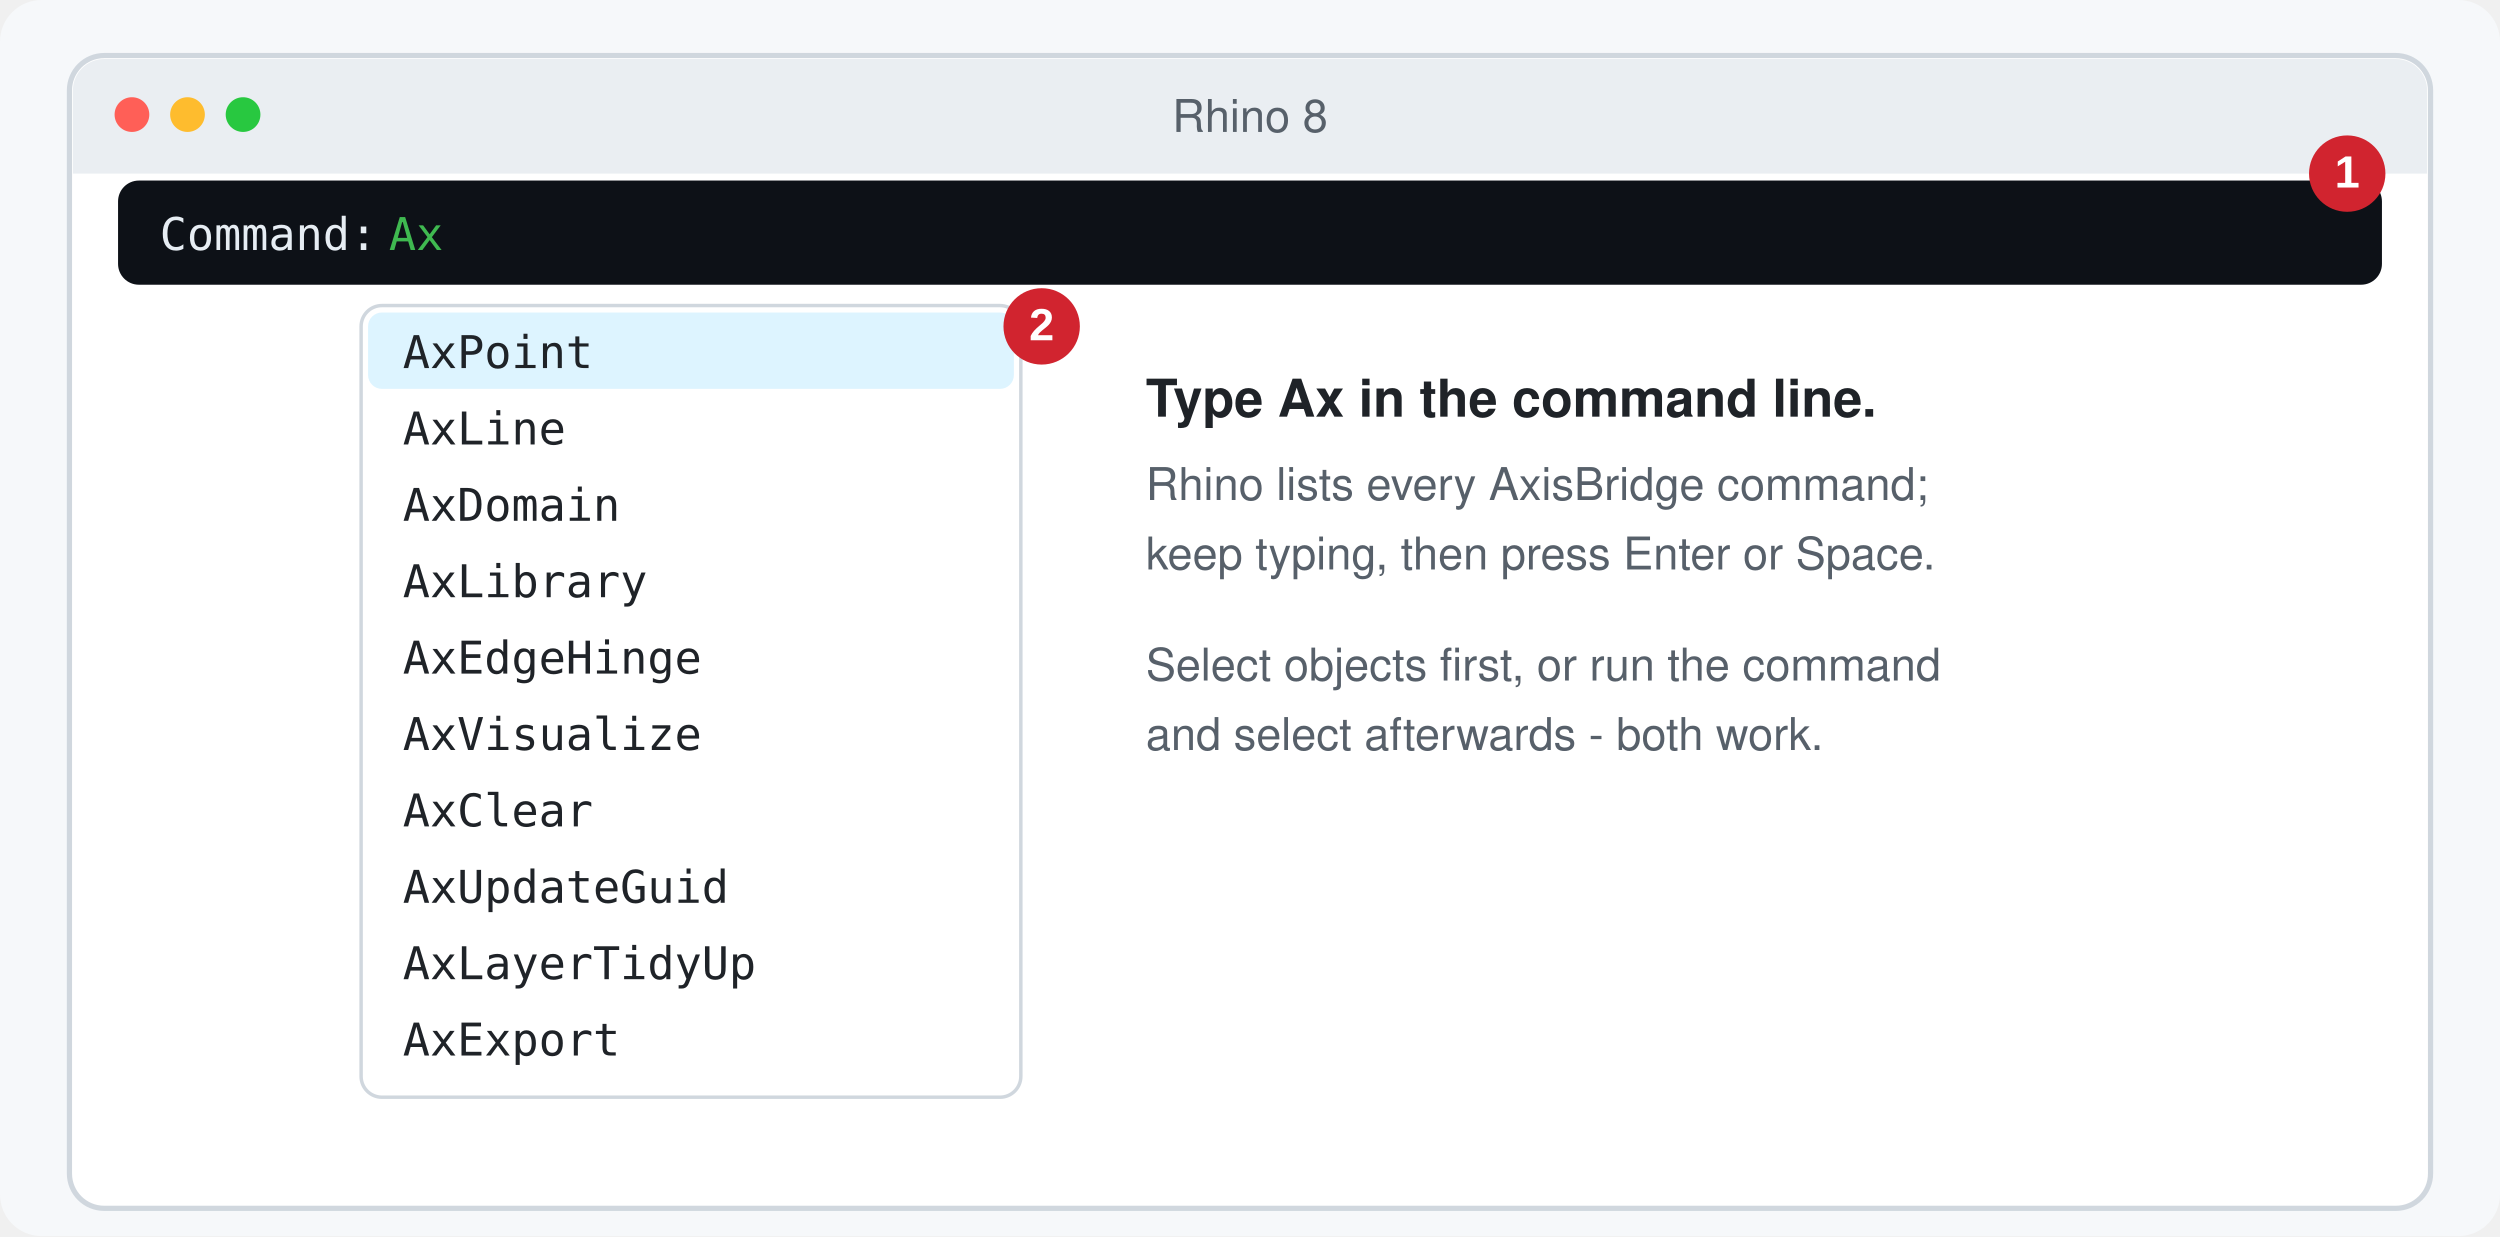
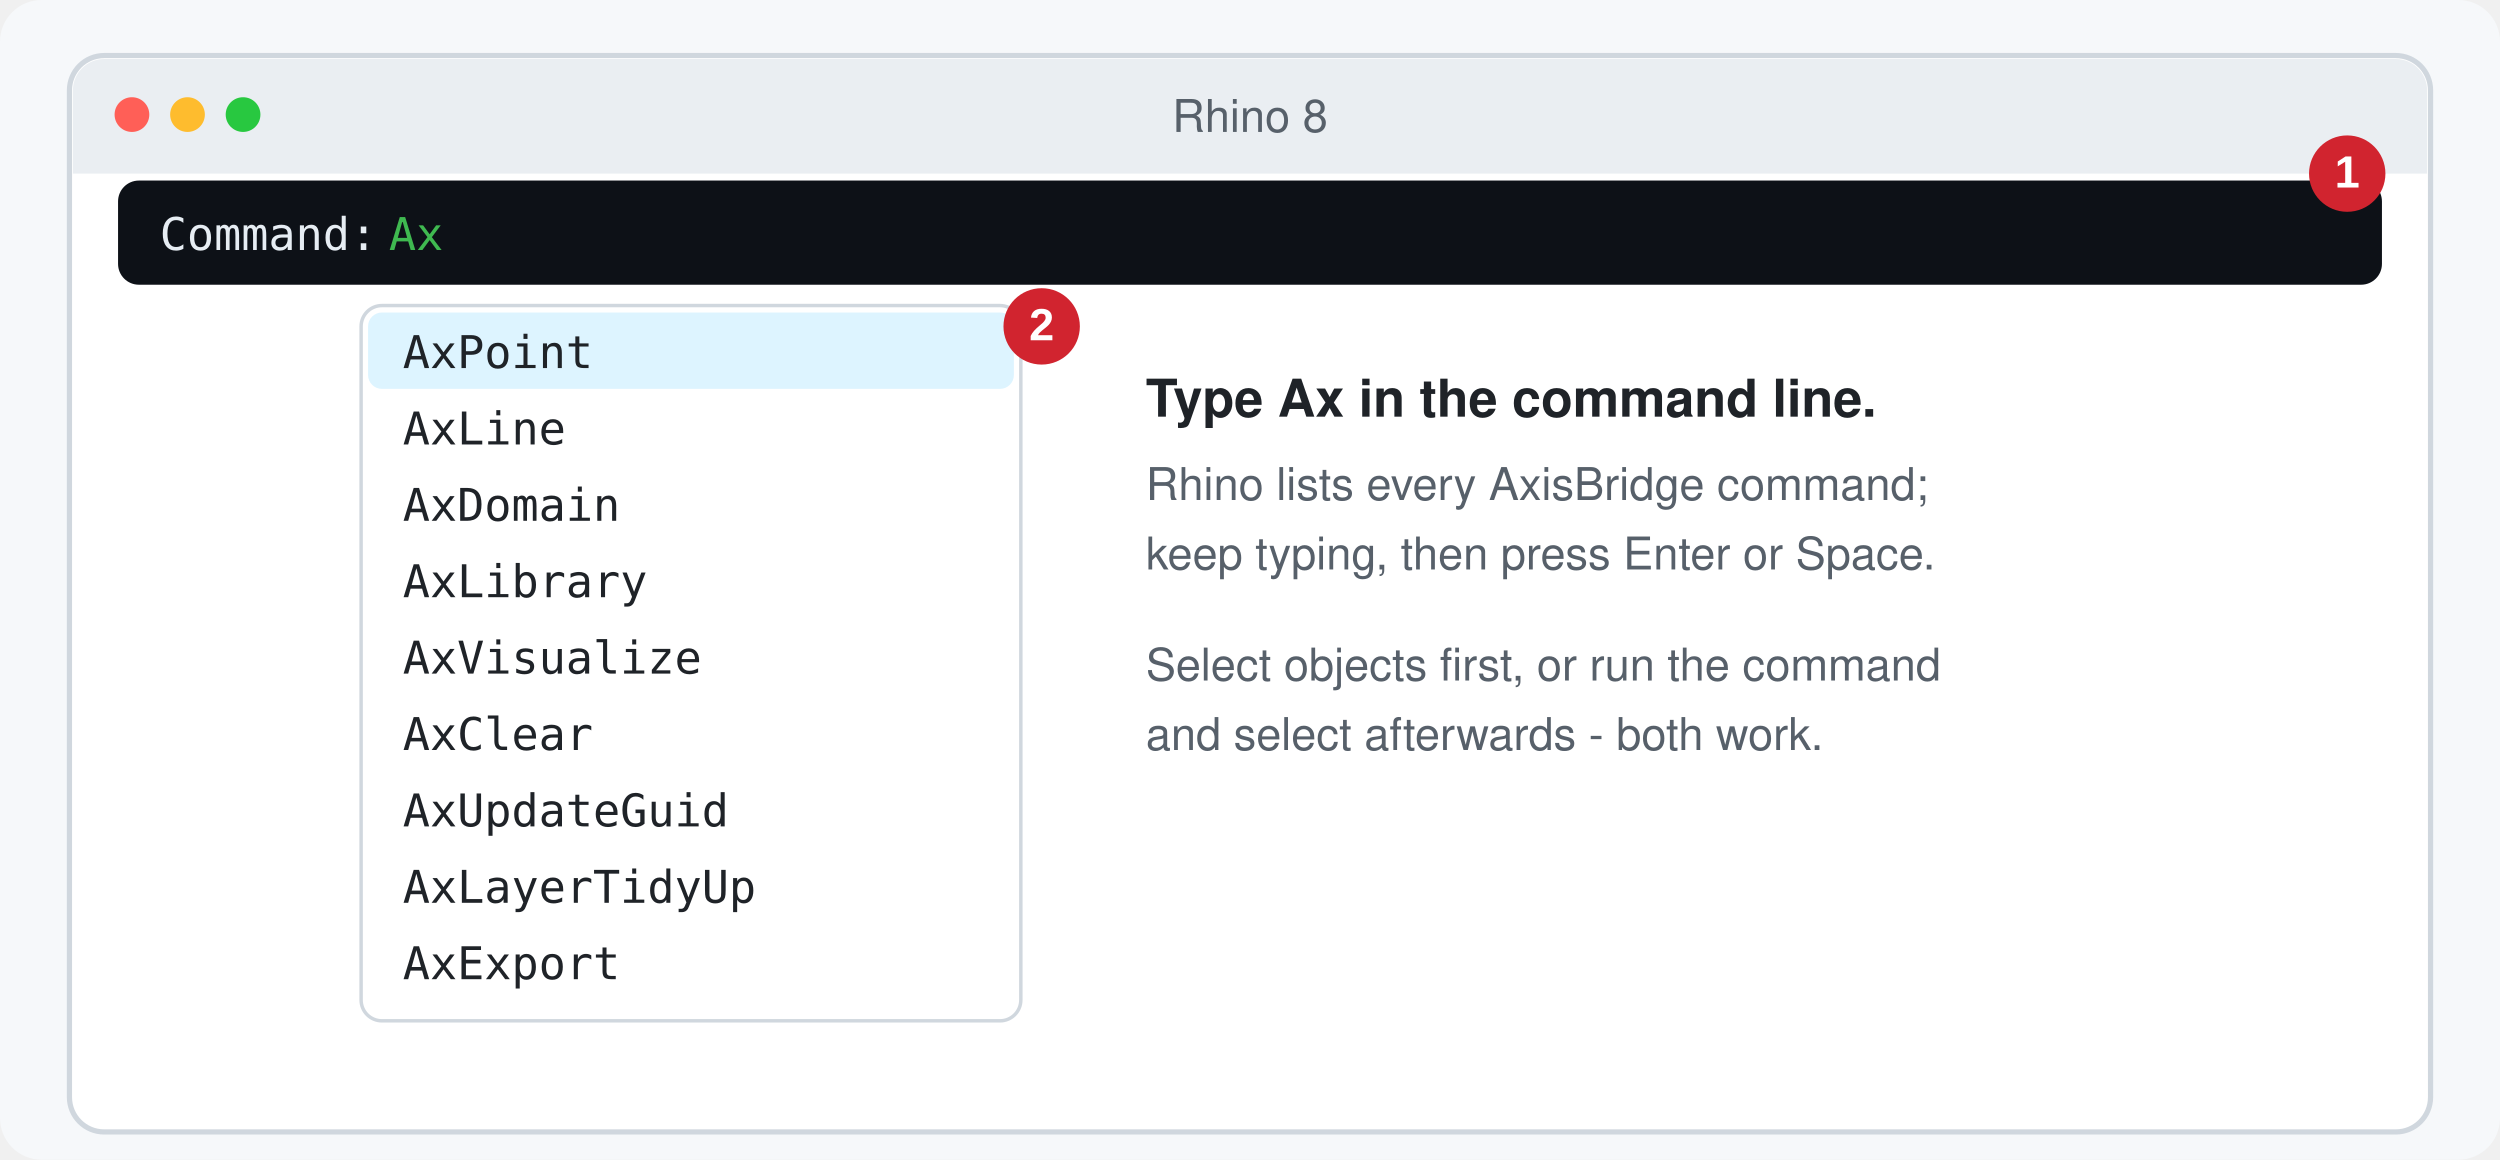
- <svg xmlns="http://www.w3.org/2000/svg" viewBox="0 0 720 356" width="720" height="356">
+ <svg xmlns="http://www.w3.org/2000/svg" viewBox="0 0 720 334" width="720" height="334">
  <style>
.bg{fill:#f6f8fa}.win{fill:#fff;stroke:#d0d7de;stroke-width:1.5}.bar{fill:#eaeef2}
.t{font:600 15px Segoe UI,Helvetica,Arial,sans-serif;fill:#1f2328}
.s{font:13px Segoe UI,Helvetica,Arial,sans-serif;fill:#57606a}
.h{font:700 18px Segoe UI,Helvetica,Arial,sans-serif;fill:#1f2328}
.m{font:13px Consolas,Menlo,monospace;fill:#1f2328}
.f{fill:#fff;stroke:#d0d7de}.sel{fill:#ddf4ff}.card{fill:#fff;stroke:#d0d7de;stroke-width:1.5}
.btn{fill:#1f883d}.bt{font:600 13px Segoe UI,Helvetica,Arial,sans-serif;fill:#fff}
.blue{fill:#0066b4}.orange{fill:#d86712}
.ring{fill:none;stroke:#d1242f;stroke-width:3;stroke-dasharray:6 4}
.badge{fill:#d1242f}.bn{font:700 13px Segoe UI,Arial,sans-serif;fill:#fff}
.arrow{fill:none;stroke:#0066b4;stroke-width:3;stroke-linecap:round;stroke-linejoin:round}
.term{fill:#0d1117}.tt{font:13px Consolas,Menlo,monospace;fill:#e6edf3}
.tg{font:13px Consolas,Menlo,monospace;fill:#3fb950}.tp{font:13px Consolas,Menlo,monospace;fill:#8b949e}
@media (prefers-color-scheme: dark){
.bg{fill:#0d1117}.win,.card{fill:#161b22;stroke:#3d444d}.bar{fill:#21262d}
.t,.m,.h{fill:#e6edf3}.s{fill:#9da7b3}.f{fill:#0d1117;stroke:#3d444d}.sel{fill:#1f3a5f}
.blue{fill:#4da3ff}.arrow{stroke:#4da3ff}}
</style>
-   <rect class="bg" width="720" height="356" rx="12" />
-   <rect class="win" x="20" y="16" width="680" height="332" rx="10" />
+   <rect class="bg" width="720" height="334" rx="12" />
+   <rect class="win" x="20" y="16" width="680" height="310" rx="10" />
  <path class="bar" d="M21 50V26a9 9 0 0 1 9-9h660a9 9 0 0 1 9 9v24z" />
  <circle cx="38" cy="33" r="5" fill="#ff5f57" />
  <circle cx="54" cy="33" r="5" fill="#febc2e" />
  <circle cx="70" cy="33" r="5" fill="#28c840" />
  <text class="s" x="360" y="38" text-anchor="middle">Rhino 8</text>
  <rect class="term" x="34" y="52" width="652" height="30" rx="6" />
  <text class="tt" x="46" y="72">Command: </text>
  <text class="tg" x="112" y="72">Ax</text>
  <circle class="badge" cx="676" cy="50" r="11" />
  <text class="bn" x="676" y="54" text-anchor="middle">1</text>
-   <rect class="f" x="104" y="88" width="190" height="228" rx="6" />
+   <rect class="f" x="104" y="88" width="190" height="206" rx="6" />
  <rect class="sel" x="106" y="90" width="186" height="22" rx="4" />
  <text class="m" x="116" y="106">AxPoint</text>
  <text class="m" x="116" y="128">AxLine</text>
  <text class="m" x="116" y="150">AxDomain</text>
  <text class="m" x="116" y="172">AxLibrary</text>
-   <text class="m" x="116" y="194">AxEdgeHinge</text>
-   <text class="m" x="116" y="216">AxVisualize</text>
-   <text class="m" x="116" y="238">AxClear</text>
-   <text class="m" x="116" y="260">AxUpdateGuid</text>
-   <text class="m" x="116" y="282">AxLayerTidyUp</text>
-   <text class="m" x="116" y="304">AxExport</text>
+   <text class="m" x="116" y="194">AxVisualize</text>
+   <text class="m" x="116" y="216">AxClear</text>
+   <text class="m" x="116" y="238">AxUpdateGuid</text>
+   <text class="m" x="116" y="260">AxLayerTidyUp</text>
+   <text class="m" x="116" y="282">AxExport</text>
  <circle class="badge" cx="300" cy="94" r="11" />
  <text class="bn" x="300" y="98" text-anchor="middle">2</text>
  <text class="t" x="330" y="120">Type Ax in the command line.</text>
  <text class="s" x="330" y="144">Rhino lists every AxisBridge command;</text>
  <text class="s" x="330" y="164">keep typing, then press Enter or Space.</text>
  <text class="s" x="330" y="196">Select objects first, or run the command</text>
  <text class="s" x="330" y="216">and select afterwards - both work.</text>
</svg>
